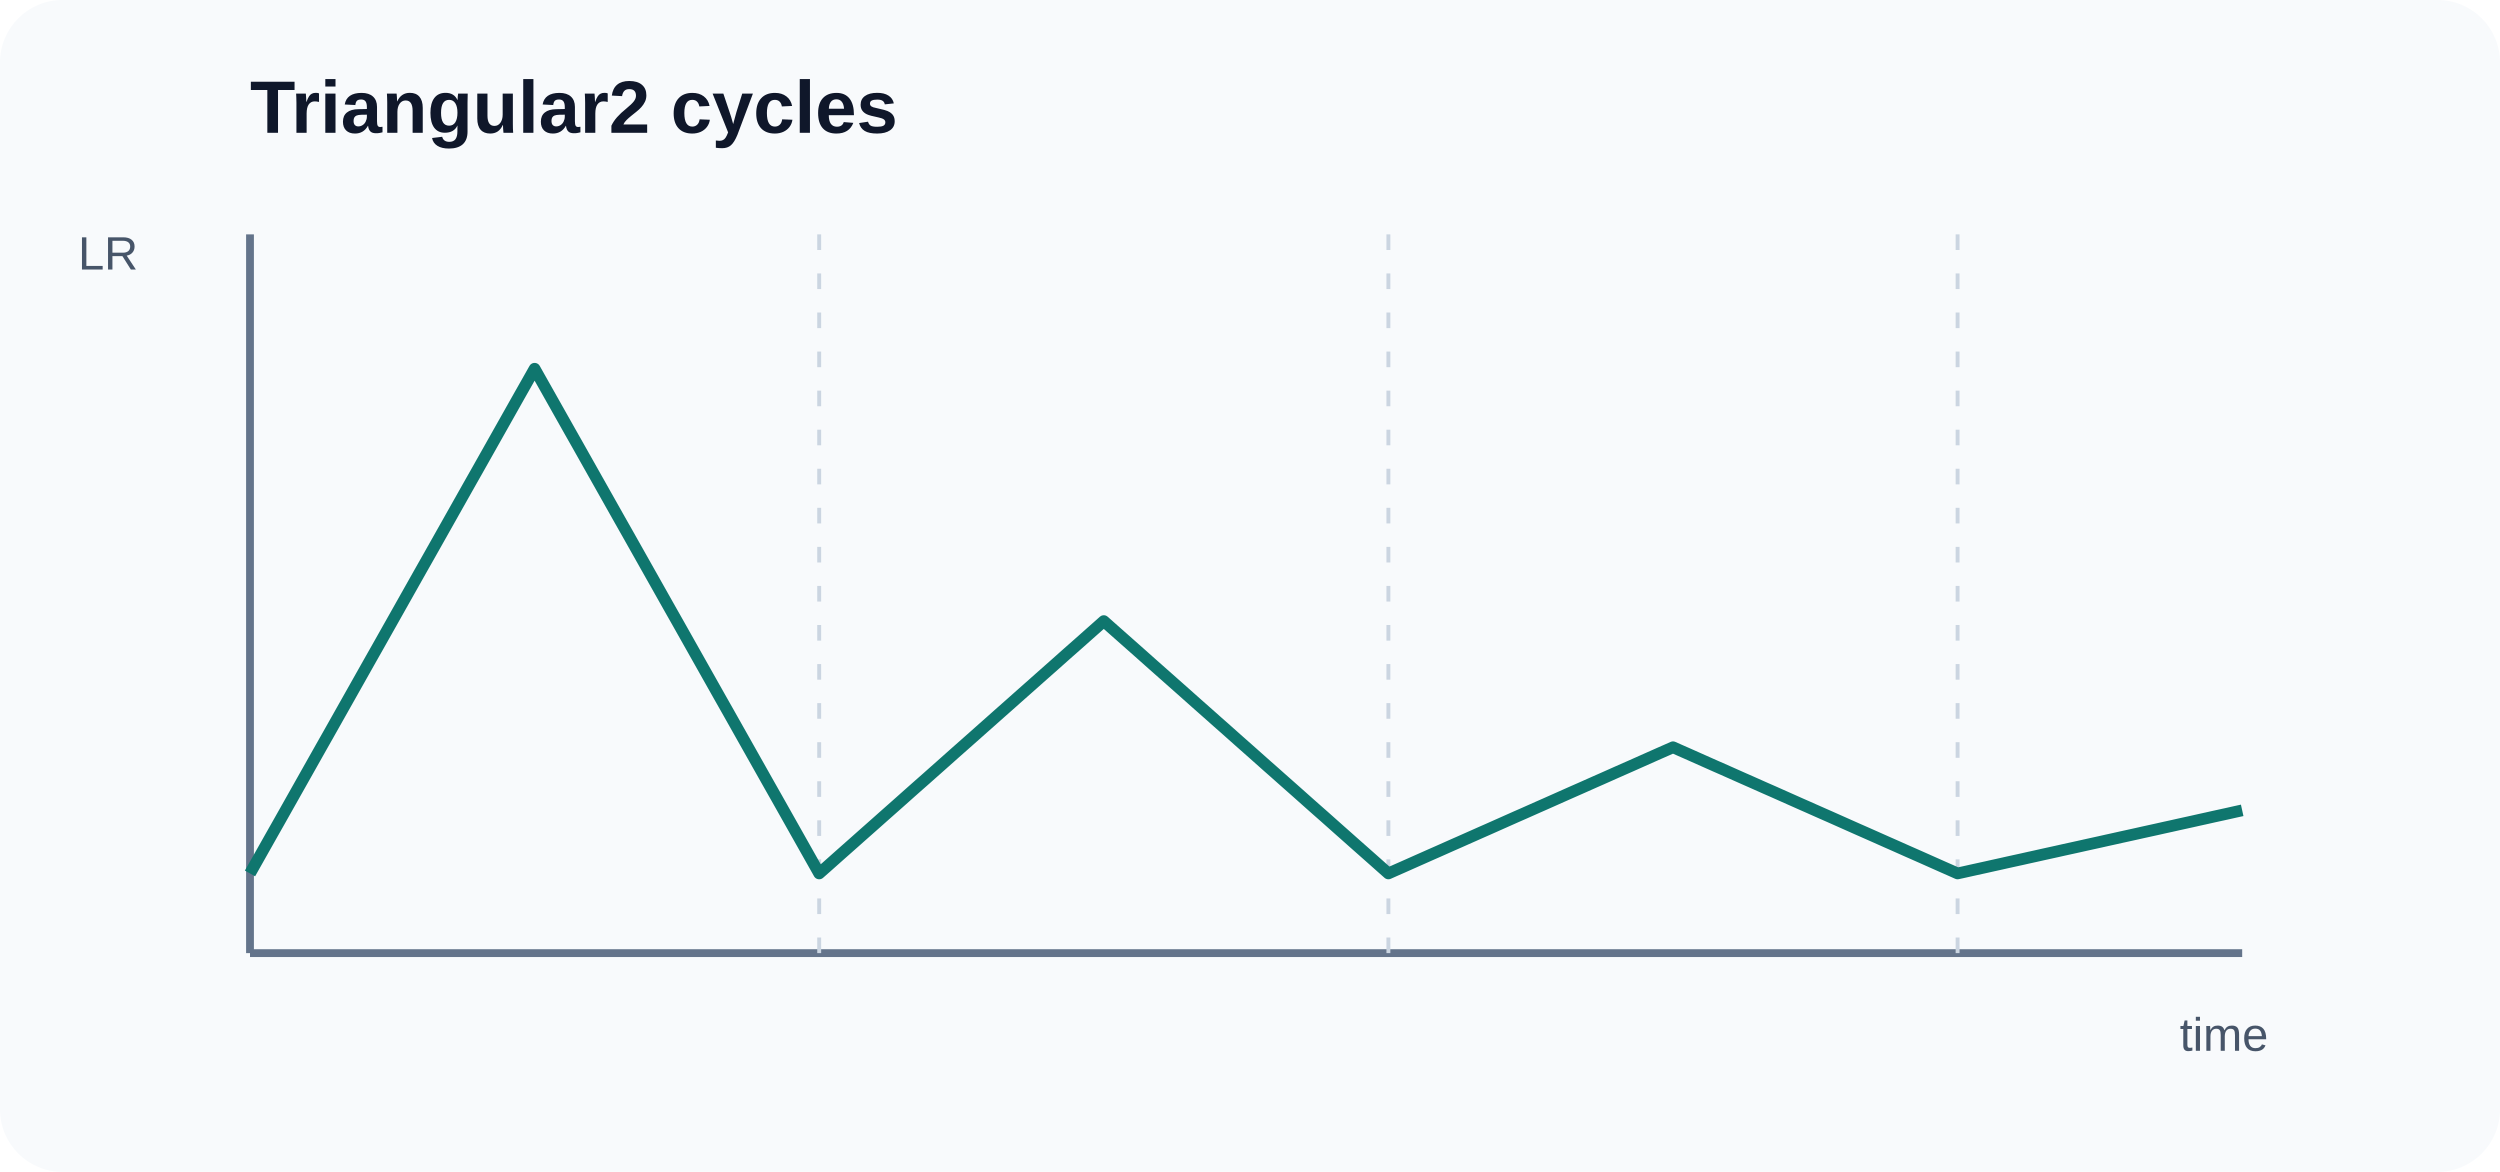
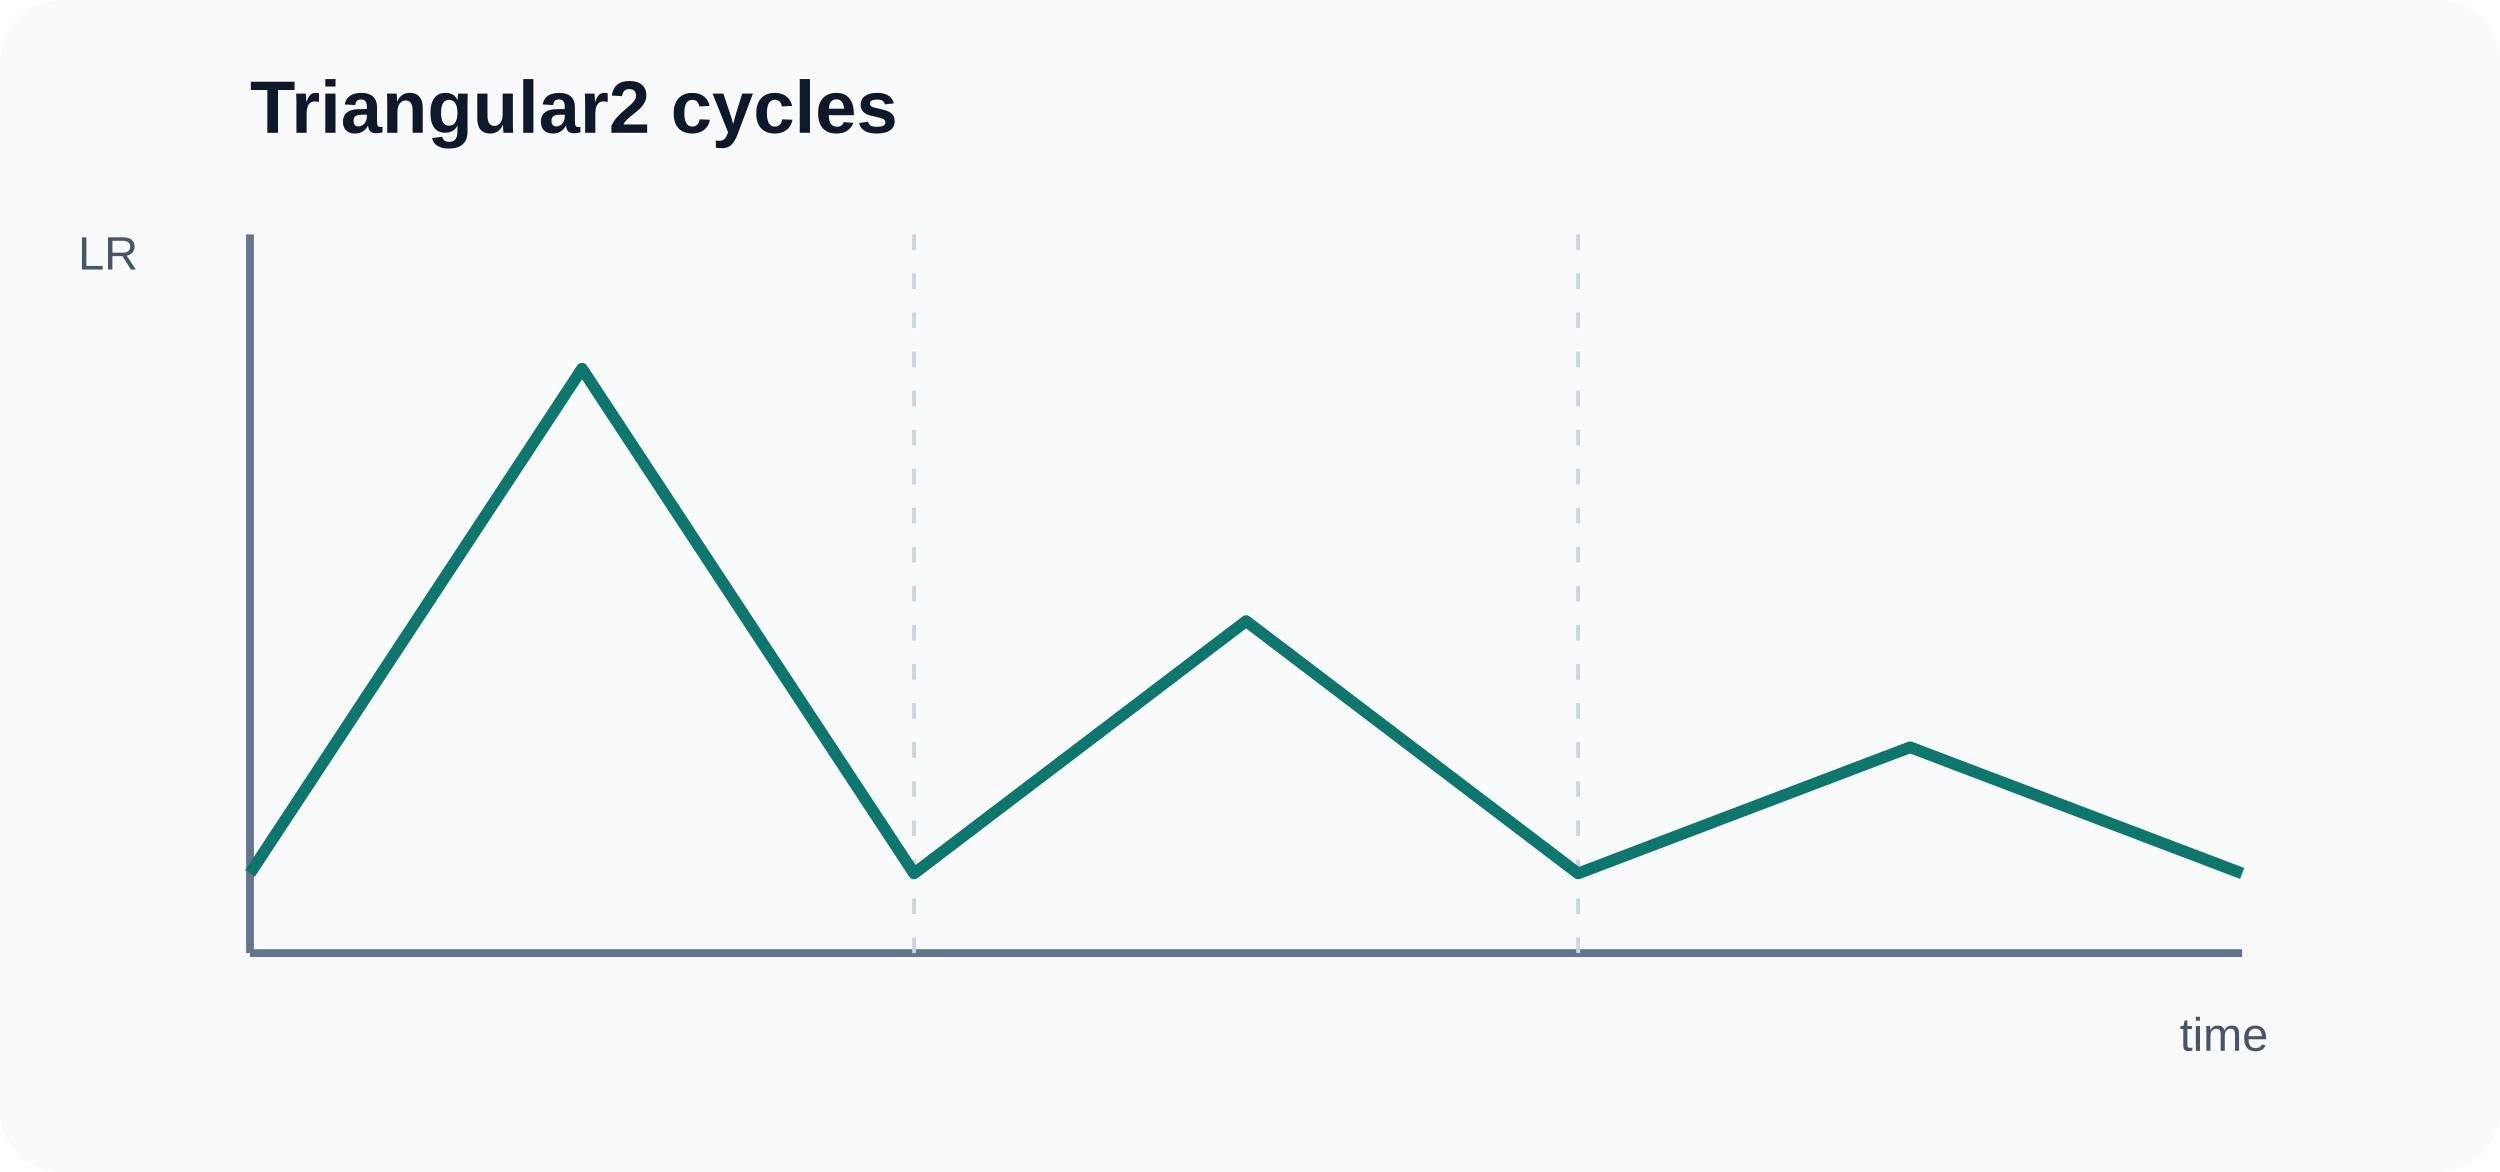
<svg xmlns="http://www.w3.org/2000/svg" width="640" height="300" viewBox="0 0 640 300" role="img" aria-labelledby="title desc">
  <rect width="640" height="300" rx="16" fill="#f8fafc" />
  <text x="64" y="34" font-family="Arial,sans-serif" font-size="19" font-weight="600" fill="#0f172a">Triangular2 cycles</text>
  <line x1="64" y1="60" x2="64" y2="244" stroke="#64748b" stroke-width="2" />
  <line x1="64" y1="244" x2="574" y2="244" stroke="#64748b" stroke-width="2" />
  <text x="20" y="69" font-size="12" font-family="Arial" fill="#475569">LR</text>
  <text x="558" y="269" font-size="12" font-family="Arial" fill="#475569">time</text>
-   <line x1="209.714" y1="60" x2="209.714" y2="244" stroke="#cbd5e1" stroke-dasharray="4 6" />
-   <line x1="355.429" y1="60" x2="355.429" y2="244" stroke="#cbd5e1" stroke-dasharray="4 6" />
-   <line x1="501.143" y1="60" x2="501.143" y2="244" stroke="#cbd5e1" stroke-dasharray="4 6" />
-   <path d="M64.00 223.60 L65.82 220.37 L67.64 217.14 L69.46 213.91 L71.29 210.68 L73.11 207.45 L74.93 204.22 L76.75 200.99 L78.57 197.76 L80.39 194.53 L82.21 191.30 L84.04 188.07 L85.86 184.84 L87.68 181.61 L89.50 178.38 L91.32 175.15 L93.14 171.92 L94.96 168.69 L96.79 165.46 L98.61 162.23 L100.43 159.00 L102.25 155.77 L104.07 152.54 L105.89 149.31 L107.71 146.08 L109.54 142.85 L111.36 139.62 L113.18 136.39 L115.00 133.16 L116.82 129.93 L118.64 126.70 L120.46 123.47 L122.29 120.24 L124.11 117.01 L125.93 113.78 L127.75 110.55 L129.57 107.32 L131.39 104.09 L133.21 100.86 L135.04 97.63 L136.86 94.40 L138.68 97.63 L140.50 100.86 L142.32 104.09 L144.14 107.32 L145.96 110.55 L147.79 113.78 L149.61 117.01 L151.43 120.24 L153.25 123.47 L155.07 126.70 L156.89 129.93 L158.71 133.16 L160.54 136.39 L162.36 139.62 L164.18 142.85 L166.00 146.08 L167.82 149.31 L169.64 152.54 L171.46 155.77 L173.29 159.00 L175.11 162.23 L176.93 165.46 L178.75 168.69 L180.57 171.92 L182.39 175.15 L184.21 178.38 L186.04 181.61 L187.86 184.84 L189.68 188.07 L191.50 191.30 L193.32 194.53 L195.14 197.76 L196.96 200.99 L198.79 204.22 L200.61 207.45 L202.43 210.68 L204.25 213.91 L206.07 217.14 L207.89 220.37 L209.71 223.60 L211.54 221.99 L213.36 220.37 L215.18 218.75 L217.00 217.14 L218.82 215.53 L220.64 213.91 L222.46 212.30 L224.29 210.68 L226.11 209.06 L227.93 207.45 L229.75 205.84 L231.57 204.22 L233.39 202.60 L235.21 200.99 L237.04 199.38 L238.86 197.76 L240.68 196.15 L242.50 194.53 L244.32 192.91 L246.14 191.30 L247.96 189.69 L249.79 188.07 L251.61 186.45 L253.43 184.84 L255.25 183.22 L257.07 181.61 L258.89 180.00 L260.71 178.38 L262.54 176.76 L264.36 175.15 L266.18 173.53 L268.00 171.92 L269.82 170.31 L271.64 168.69 L273.46 167.07 L275.29 165.46 L277.11 163.85 L278.93 162.23 L280.75 160.62 L282.57 159.00 L284.39 160.62 L286.21 162.23 L288.04 163.85 L289.86 165.46 L291.68 167.07 L293.50 168.69 L295.32 170.31 L297.14 171.92 L298.96 173.53 L300.79 175.15 L302.61 176.76 L304.43 178.38 L306.25 180.00 L308.07 181.61 L309.89 183.22 L311.71 184.84 L313.54 186.45 L315.36 188.07 L317.18 189.69 L319.00 191.30 L320.82 192.91 L322.64 194.53 L324.46 196.15 L326.29 197.76 L328.11 199.38 L329.93 200.99 L331.75 202.60 L333.57 204.22 L335.39 205.84 L337.21 207.45 L339.04 209.06 L340.86 210.68 L342.68 212.30 L344.50 213.91 L346.32 215.53 L348.14 217.14 L349.96 218.75 L351.79 220.37 L353.61 221.99 L355.43 223.60 L357.25 222.79 L359.07 221.99 L360.89 221.18 L362.71 220.37 L364.54 219.56 L366.36 218.75 L368.18 217.95 L370.00 217.14 L371.82 216.33 L373.64 215.53 L375.46 214.72 L377.29 213.91 L379.11 213.10 L380.93 212.30 L382.75 211.49 L384.57 210.68 L386.39 209.87 L388.21 209.06 L390.04 208.26 L391.86 207.45 L393.68 206.64 L395.50 205.84 L397.32 205.03 L399.14 204.22 L400.96 203.41 L402.79 202.60 L404.61 201.80 L406.43 200.99 L408.25 200.18 L410.07 199.38 L411.89 198.57 L413.71 197.76 L415.54 196.95 L417.36 196.15 L419.18 195.34 L421.00 194.53 L422.82 193.72 L424.64 192.91 L426.46 192.11 L428.29 191.30 L430.11 192.11 L431.93 192.91 L433.75 193.72 L435.57 194.53 L437.39 195.34 L439.21 196.15 L441.04 196.95 L442.86 197.76 L444.68 198.57 L446.50 199.38 L448.32 200.18 L450.14 200.99 L451.96 201.80 L453.79 202.60 L455.61 203.41 L457.43 204.22 L459.25 205.03 L461.07 205.84 L462.89 206.64 L464.71 207.45 L466.54 208.26 L468.36 209.06 L470.18 209.87 L472.00 210.68 L473.82 211.49 L475.64 212.30 L477.46 213.10 L479.29 213.91 L481.11 214.72 L482.93 215.53 L484.75 216.33 L486.57 217.14 L488.39 217.95 L490.21 218.75 L492.04 219.56 L493.86 220.37 L495.68 221.18 L497.50 221.99 L499.32 222.79 L501.14 223.60 L502.96 223.20 L504.79 222.79 L506.61 222.39 L508.43 221.99 L510.25 221.58 L512.07 221.18 L513.89 220.77 L515.71 220.37 L517.54 219.97 L519.36 219.56 L521.18 219.16 L523.00 218.75 L524.82 218.35 L526.64 217.95 L528.46 217.54 L530.29 217.14 L532.11 216.74 L533.93 216.33 L535.75 215.93 L537.57 215.53 L539.39 215.12 L541.21 214.72 L543.04 214.31 L544.86 213.91 L546.68 213.51 L548.50 213.10 L550.32 212.70 L552.14 212.30 L553.96 211.89 L555.79 211.49 L557.61 211.08 L559.43 210.68 L561.25 210.28 L563.07 209.87 L564.89 209.47 L566.71 209.06 L568.54 208.66 L570.36 208.26 L572.18 207.85 L574.00 207.45" fill="none" stroke="#0f766e" stroke-width="3" stroke-linejoin="round" />
+   <line x1="234" y1="60" x2="234" y2="244" stroke="#cbd5e1" stroke-dasharray="4 6" />
+   <line x1="404" y1="60" x2="404" y2="244" stroke="#cbd5e1" stroke-dasharray="4 6" />
+   <path d="M64.00 223.60 L66.13 220.37 L68.25 217.14 L70.38 213.91 L72.50 210.68 L74.63 207.45 L76.75 204.22 L78.88 200.99 L81.00 197.76 L83.13 194.53 L85.25 191.30 L87.38 188.07 L89.50 184.84 L91.63 181.61 L93.75 178.38 L95.88 175.15 L98.00 171.92 L100.13 168.69 L102.25 165.46 L104.38 162.23 L106.50 159.00 L108.63 155.77 L110.75 152.54 L112.88 149.31 L115.00 146.08 L117.13 142.85 L119.25 139.62 L121.38 136.39 L123.50 133.16 L125.63 129.93 L127.75 126.70 L129.88 123.47 L132.00 120.24 L134.13 117.01 L136.25 113.78 L138.38 110.55 L140.50 107.32 L142.63 104.09 L144.75 100.86 L146.88 97.63 L149.00 94.40 L151.13 97.63 L153.25 100.86 L155.38 104.09 L157.50 107.32 L159.63 110.55 L161.75 113.78 L163.88 117.01 L166.00 120.24 L168.13 123.47 L170.25 126.70 L172.38 129.93 L174.50 133.16 L176.63 136.39 L178.75 139.62 L180.88 142.85 L183.00 146.08 L185.13 149.31 L187.25 152.54 L189.38 155.77 L191.50 159.00 L193.63 162.23 L195.75 165.46 L197.88 168.69 L200.00 171.92 L202.13 175.15 L204.25 178.38 L206.38 181.61 L208.50 184.84 L210.63 188.07 L212.75 191.30 L214.88 194.53 L217.00 197.76 L219.13 200.99 L221.25 204.22 L223.38 207.45 L225.50 210.68 L227.63 213.91 L229.75 217.14 L231.88 220.37 L234.00 223.60 L236.13 221.99 L238.25 220.37 L240.38 218.75 L242.50 217.14 L244.63 215.53 L246.75 213.91 L248.88 212.30 L251.00 210.68 L253.13 209.06 L255.25 207.45 L257.38 205.84 L259.50 204.22 L261.63 202.60 L263.75 200.99 L265.88 199.38 L268.00 197.76 L270.13 196.15 L272.25 194.53 L274.38 192.91 L276.50 191.30 L278.63 189.69 L280.75 188.07 L282.88 186.45 L285.00 184.84 L287.13 183.22 L289.25 181.61 L291.38 180.00 L293.50 178.38 L295.63 176.76 L297.75 175.15 L299.88 173.53 L302.00 171.92 L304.13 170.31 L306.25 168.69 L308.38 167.07 L310.50 165.46 L312.63 163.85 L314.75 162.23 L316.88 160.62 L319.00 159.00 L321.13 160.62 L323.25 162.23 L325.38 163.85 L327.50 165.46 L329.63 167.07 L331.75 168.69 L333.88 170.31 L336.00 171.92 L338.13 173.53 L340.25 175.15 L342.38 176.76 L344.50 178.38 L346.63 180.00 L348.75 181.61 L350.88 183.22 L353.00 184.84 L355.13 186.45 L357.25 188.07 L359.38 189.69 L361.50 191.30 L363.63 192.91 L365.75 194.53 L367.88 196.15 L370.00 197.76 L372.13 199.38 L374.25 200.99 L376.38 202.60 L378.50 204.22 L380.63 205.84 L382.75 207.45 L384.88 209.06 L387.00 210.68 L389.13 212.30 L391.25 213.91 L393.38 215.53 L395.50 217.14 L397.63 218.75 L399.75 220.37 L401.88 221.99 L404.00 223.60 L406.13 222.79 L408.25 221.99 L410.38 221.18 L412.50 220.37 L414.63 219.56 L416.75 218.75 L418.88 217.95 L421.00 217.14 L423.13 216.33 L425.25 215.53 L427.38 214.72 L429.50 213.91 L431.63 213.10 L433.75 212.30 L435.88 211.49 L438.00 210.68 L440.13 209.87 L442.25 209.06 L444.38 208.26 L446.50 207.45 L448.63 206.64 L450.75 205.84 L452.88 205.03 L455.00 204.22 L457.13 203.41 L459.25 202.60 L461.38 201.80 L463.50 200.99 L465.63 200.18 L467.75 199.38 L469.88 198.57 L472.00 197.76 L474.13 196.95 L476.25 196.15 L478.38 195.34 L480.50 194.53 L482.63 193.72 L484.75 192.91 L486.88 192.11 L489.00 191.30 L491.13 192.11 L493.25 192.91 L495.38 193.72 L497.50 194.53 L499.63 195.34 L501.75 196.15 L503.88 196.95 L506.00 197.76 L508.13 198.57 L510.25 199.38 L512.38 200.18 L514.50 200.99 L516.63 201.80 L518.75 202.60 L520.88 203.41 L523.00 204.22 L525.13 205.03 L527.25 205.84 L529.38 206.64 L531.50 207.45 L533.63 208.26 L535.75 209.06 L537.88 209.87 L540.00 210.68 L542.13 211.49 L544.25 212.30 L546.38 213.10 L548.50 213.91 L550.63 214.72 L552.75 215.53 L554.88 216.33 L557.00 217.14 L559.13 217.95 L561.25 218.75 L563.38 219.56 L565.50 220.37 L567.63 221.18 L569.75 221.99 L571.88 222.79 L574.00 223.60" fill="none" stroke="#0f766e" stroke-width="3" stroke-linejoin="round" />
  <style>@media(prefers-reduced-motion:reduce){animate,animateMotion{display:none}}</style>
</svg>
